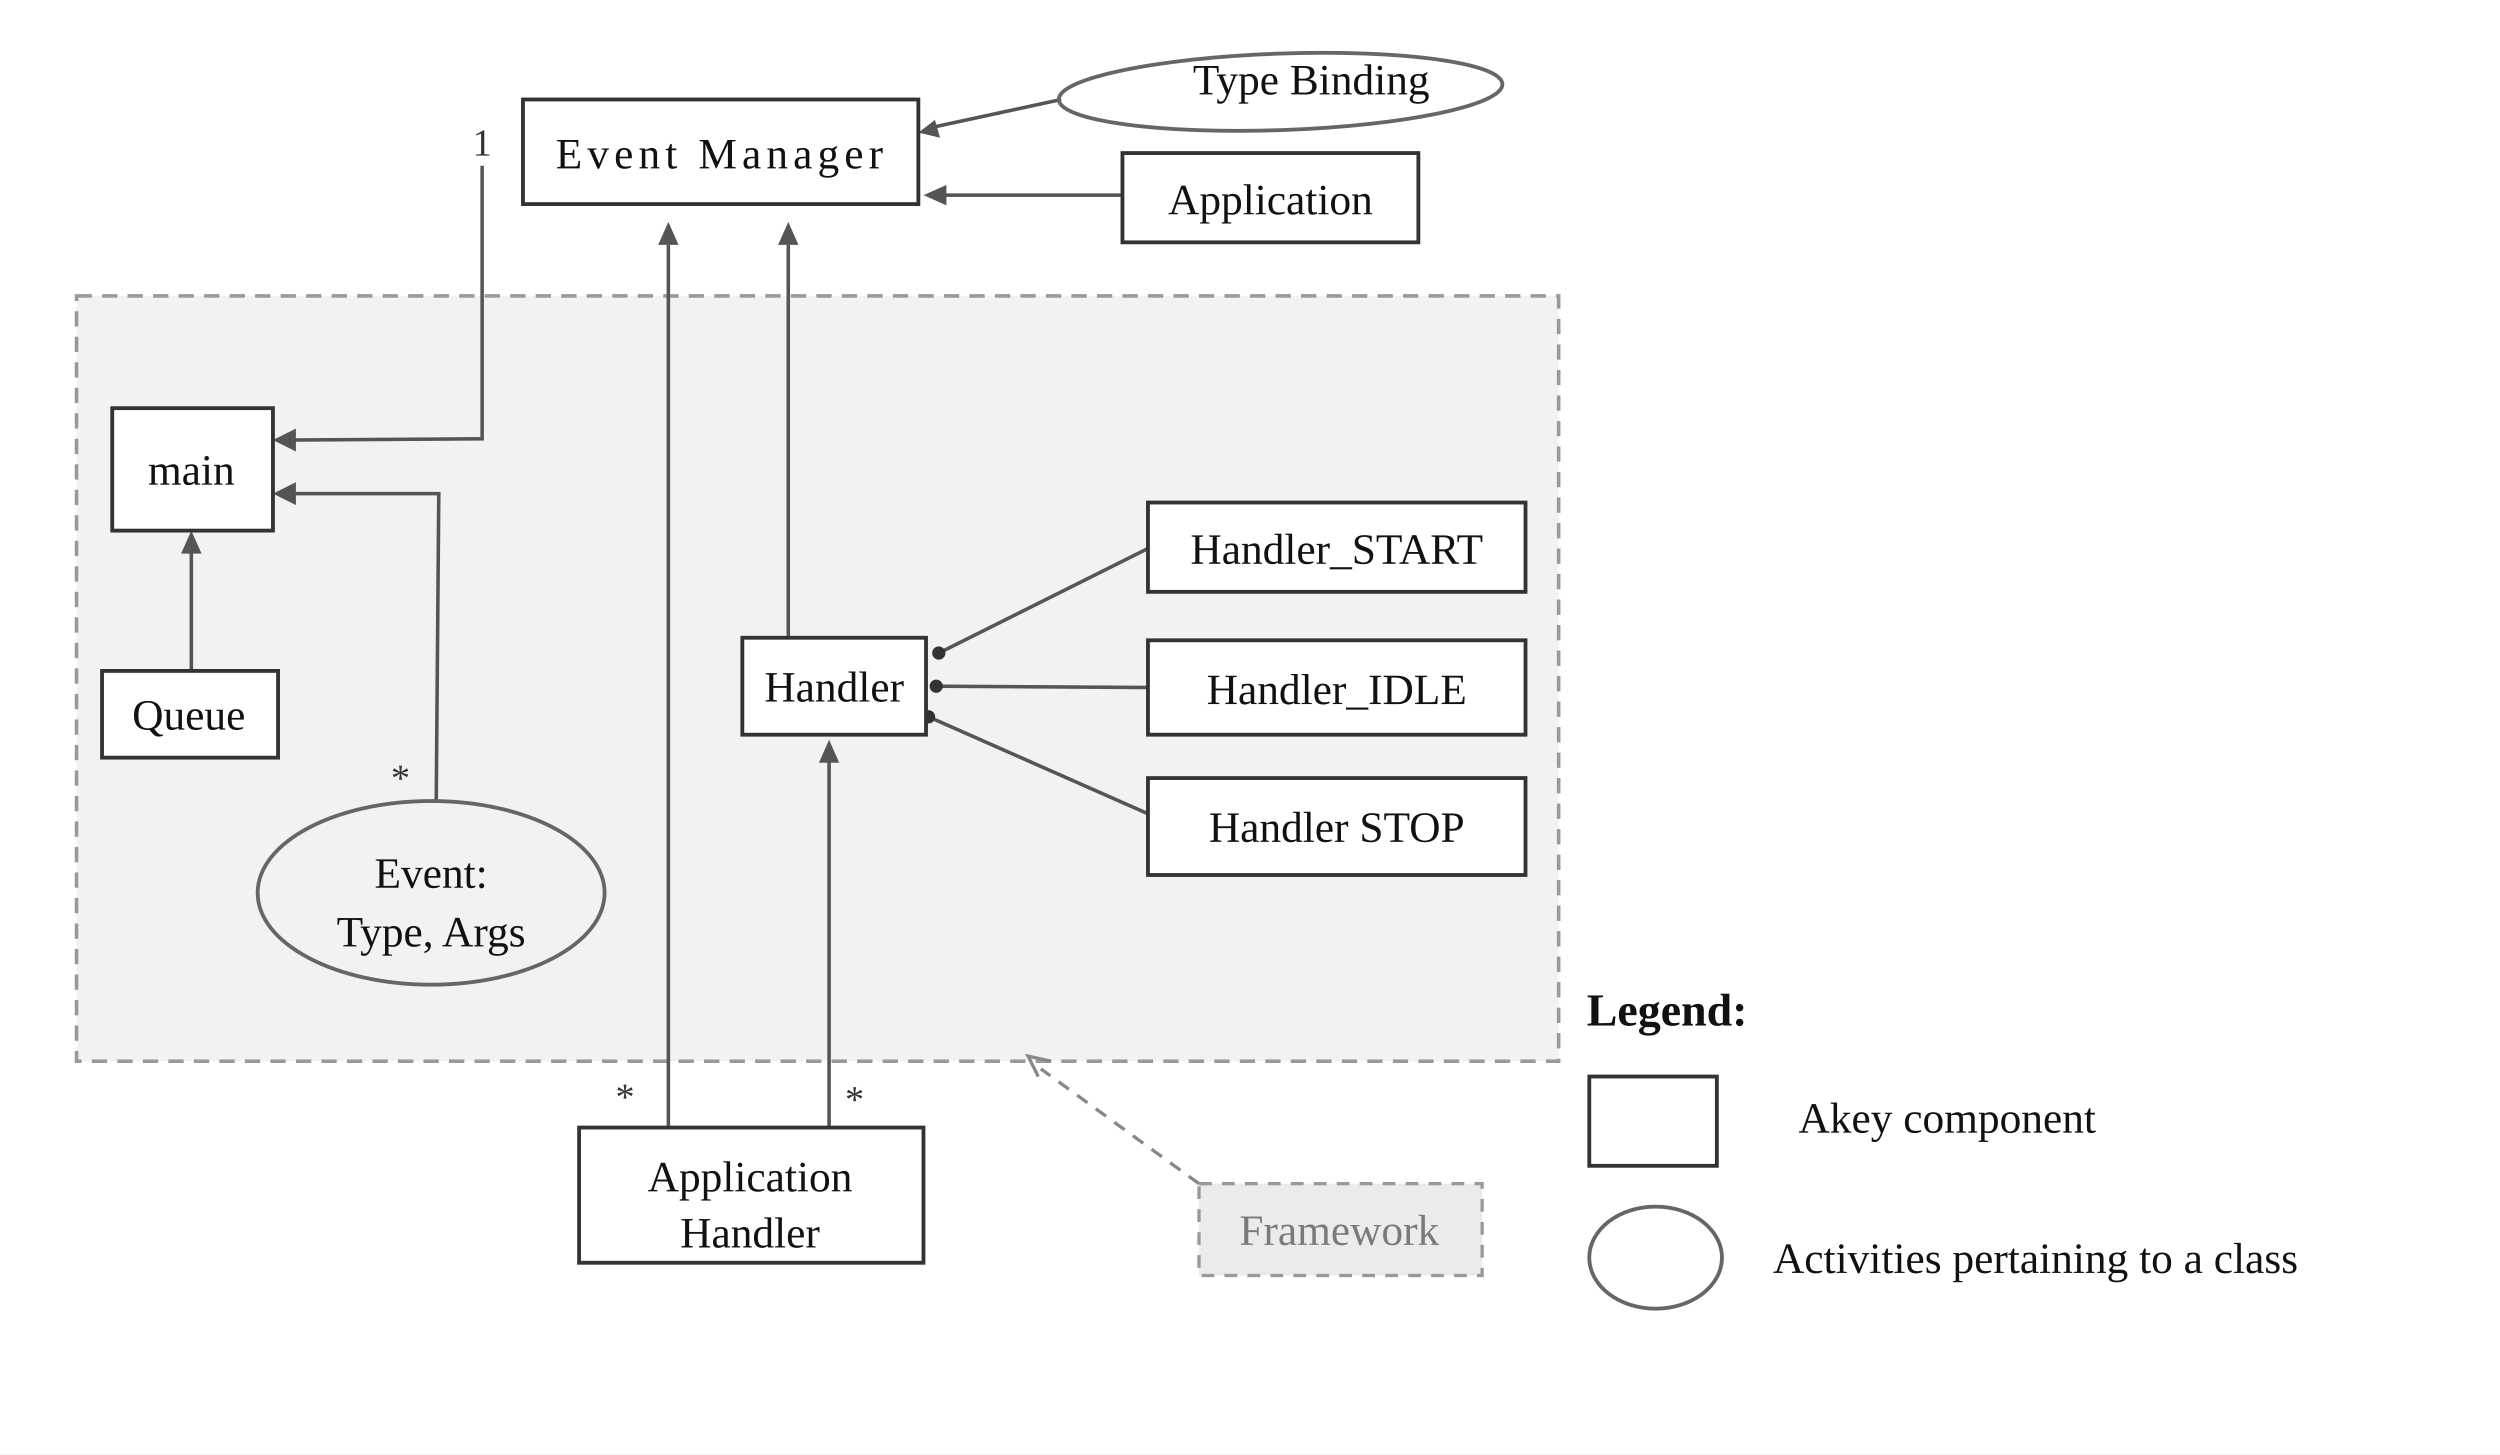
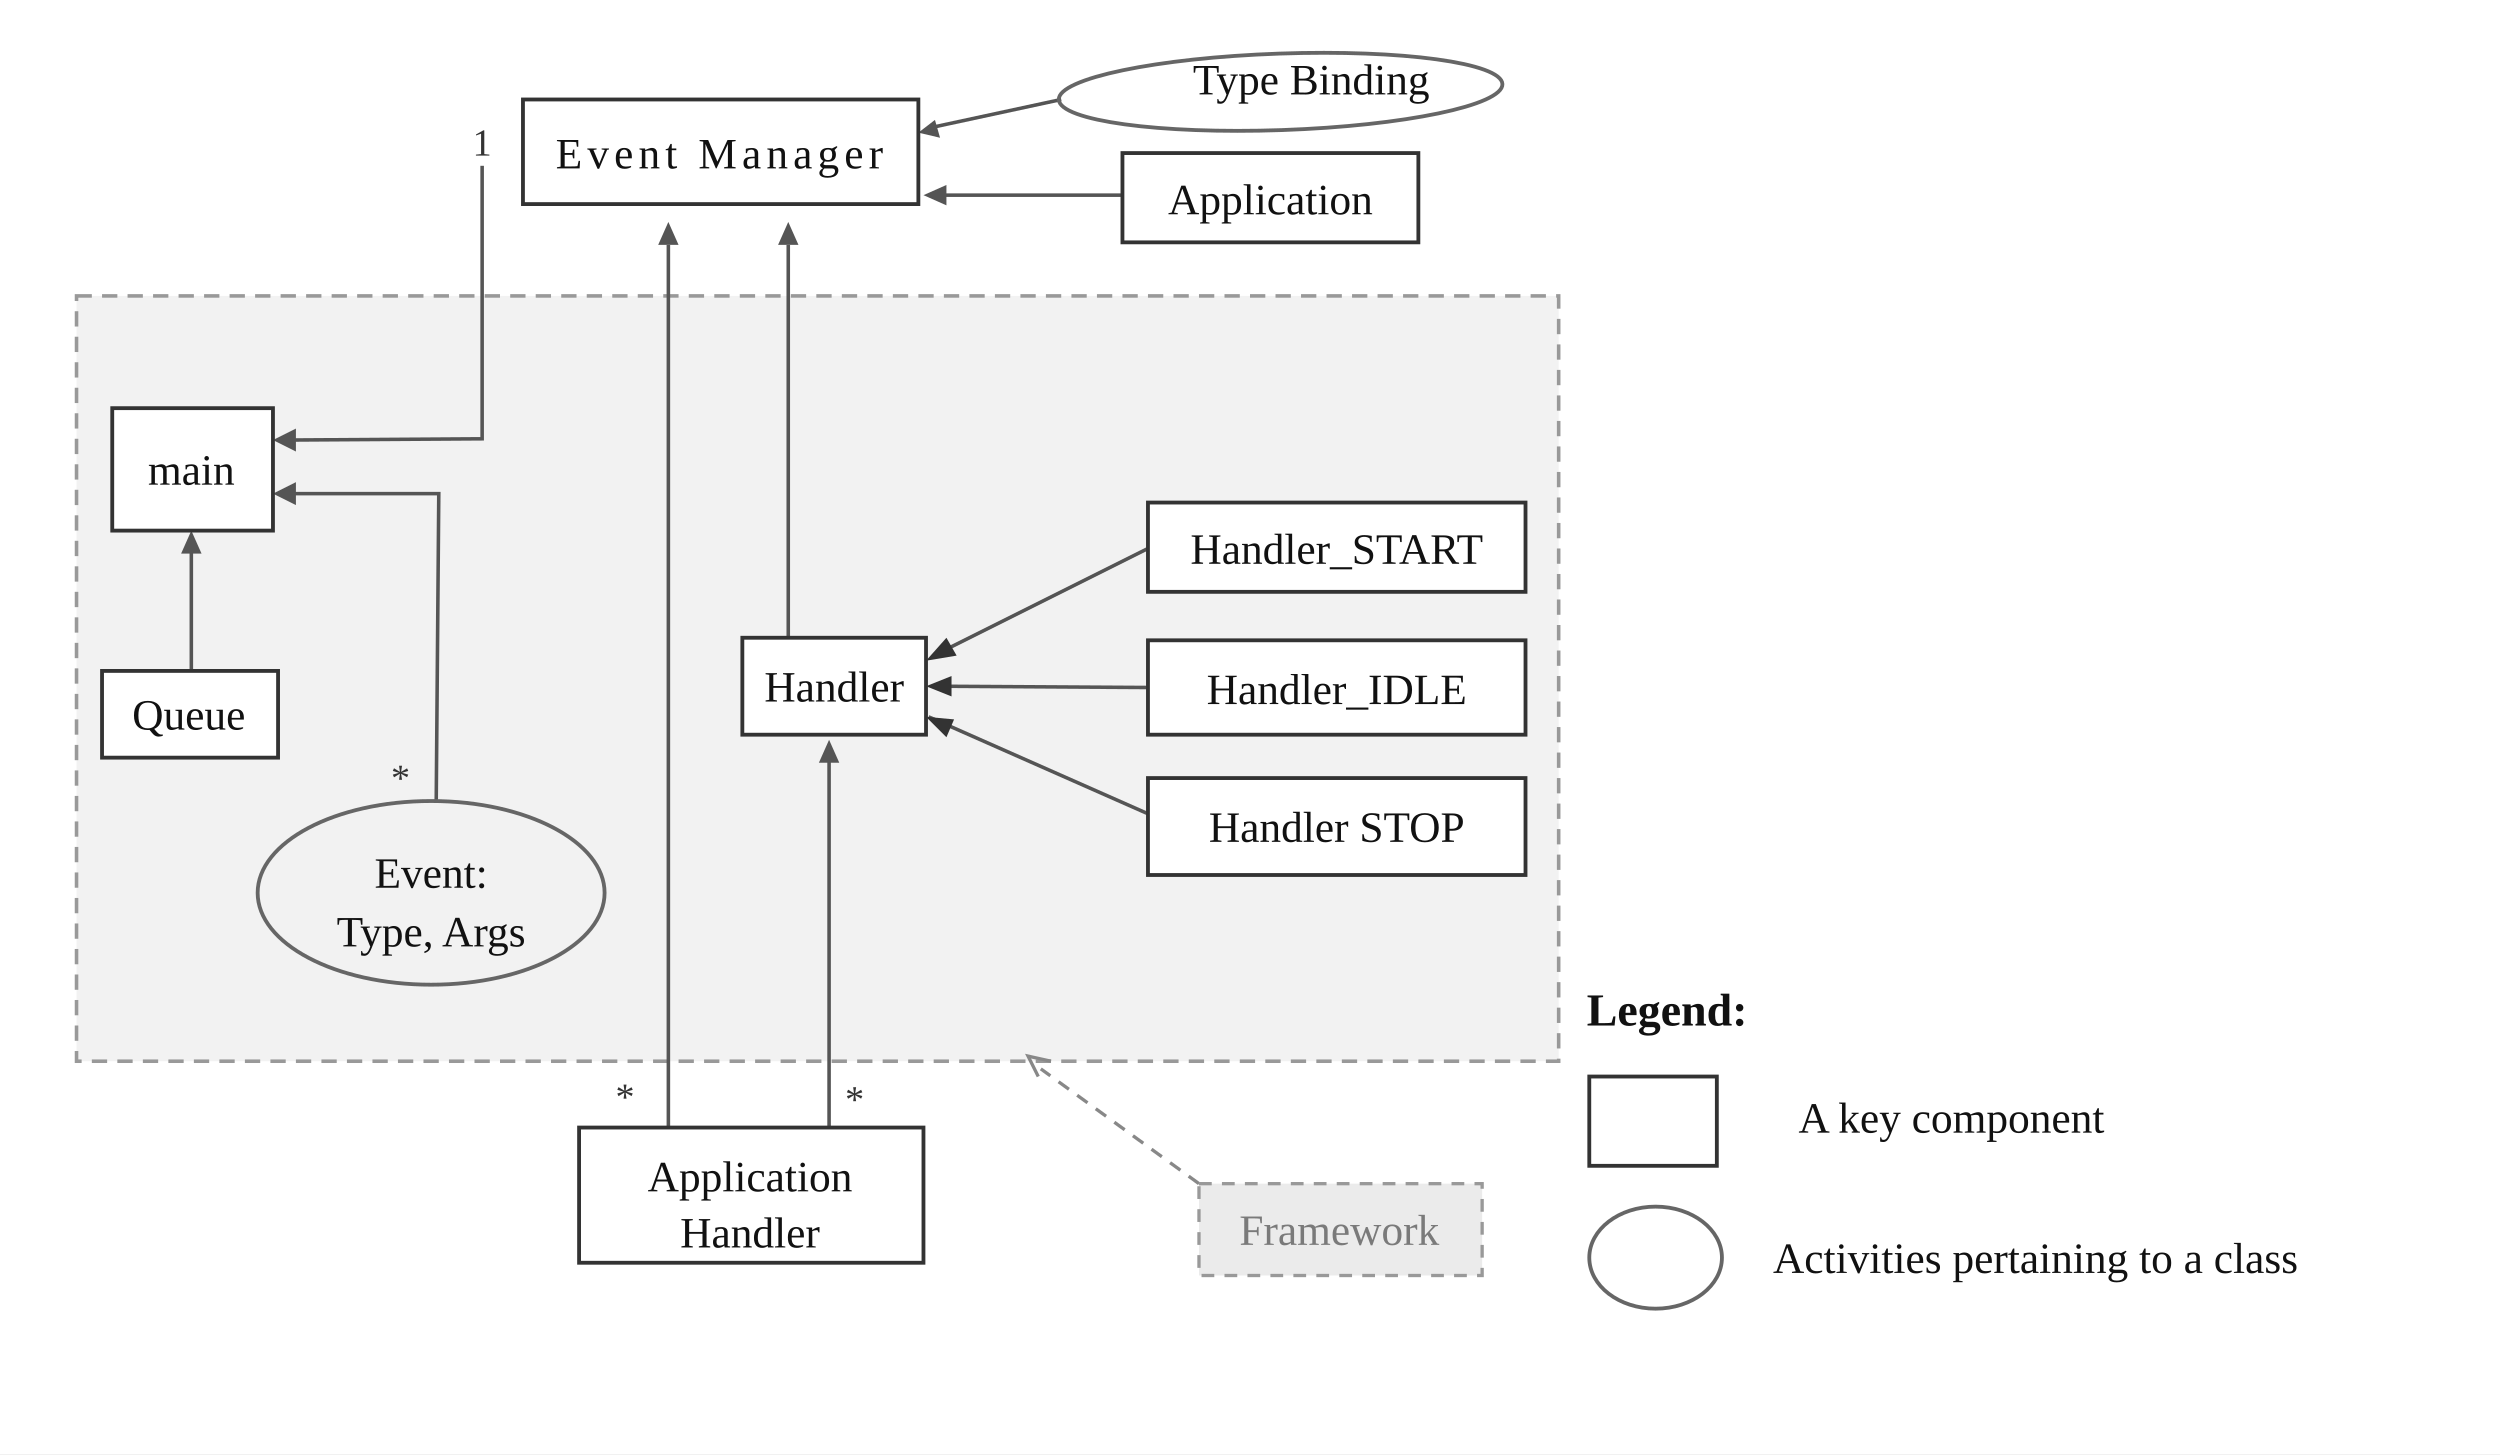
<svg xmlns="http://www.w3.org/2000/svg" width="1960" height="1140" viewBox="0 0 980 570">
  <rect x="0" y="0" width="980" height="570" fill="#ffffff" />
  <rect x="30" y="116" width="581" height="300" fill="#f2f2f2" stroke="#999" stroke-width="1.4" stroke-dasharray="6 4" />
  <g stroke="#555" stroke-width="1.4" fill="none">
    <line x1="416" y1="39" x2="365" y2="50" />
    <line x1="440" y1="76.5" x2="368" y2="76.5" />
    <polyline points="189,65 189,172 113,172.5" />
    <polyline points="113,193.5 172,193.5 171,314" />
    <line x1="75" y1="216" x2="75" y2="263" />
    <line x1="309" y1="96" x2="309" y2="251" />
    <line x1="262" y1="96" x2="262" y2="443" />
    <line x1="325" y1="296" x2="325" y2="443" />
    <line x1="368" y1="256" x2="450" y2="215" />
    <line x1="367" y1="269" x2="450" y2="269.5" />
    <line x1="364" y1="281" x2="450" y2="319" />
  </g>
  <g fill="#555">
    <polygon points="360,52 368.5,54 366.5,47" />
    <polygon points="362,76.5 371,72.5 371,80.5" />
    <polygon points="75,208 71,217 79,217" />
    <polygon points="309,87 305,96 313,96" />
    <polygon points="262,87 258,96 266,96" />
    <polygon points="325,290 321,299 329,299" />
    <polygon points="107,172.5 116,168 116,177" />
    <polygon points="107,193.5 116,189 116,198" />
  </g>
  <g fill="#333">
-     <circle cx="368" cy="256" r="2.6" />
-     <circle cx="367" cy="269" r="2.6" />
-     <circle cx="364" cy="281" r="2.6" />
+     <polygon points="363,259 371,250 375,257" />
+     <polygon points="363,269 373,265 373,273" />
+     <polygon points="363,281 374,282 371,289" />
  </g>
  <g stroke="#888" stroke-width="1.3" fill="none" stroke-dasharray="5 4">
    <line x1="470" y1="464" x2="408" y2="419" />
  </g>
  <g stroke="#888" stroke-width="1.3" fill="none">
    <polyline points="412,416 403,414 407,422" />
  </g>
  <g fill="#ffffff" stroke="#333" stroke-width="1.5">
    <rect x="205" y="39" width="155" height="41" />
    <rect x="440" y="60" width="116" height="35" />
    <rect x="44" y="160" width="63" height="48" />
    <rect x="40" y="263" width="69" height="34" />
    <rect x="291" y="250" width="72" height="38" />
    <rect x="450" y="197" width="148" height="35" />
    <rect x="450" y="251" width="148" height="37" />
    <rect x="450" y="305" width="148" height="38" />
    <rect x="227" y="442" width="135" height="53" />
  </g>
  <rect x="470" y="464" width="111" height="36" fill="#ebebeb" stroke="#999" stroke-width="1.3" stroke-dasharray="5 4" />
  <g fill="#ffffff" fill-opacity="0" stroke="#666" stroke-width="1.5">
    <ellipse cx="502" cy="36" rx="87" ry="15" transform="rotate(-2 502 36)" />
    <ellipse cx="169" cy="350" rx="68" ry="36" />
  </g>
  <g font-family="Liberation Serif, WenQuanYi Zen Hei, DejaVu Serif, serif" font-size="17" fill="#111" text-anchor="middle">
    <text x="282" y="66" letter-spacing="2">Event Manager</text>
    <text x="514" y="37">Type Binding</text>
    <text x="498" y="84">Application</text>
    <text x="75" y="190">main</text>
    <text x="74" y="286">Queue</text>
    <text x="169" y="348">Event:</text>
    <text x="169" y="371">Type, Args</text>
    <text x="327" y="275">Handler</text>
    <text x="524" y="221">Handler_START</text>
    <text x="524" y="276">Handler_IDLE</text>
    <text x="524" y="330">Handler STOP</text>
    <text x="294" y="467">Application</text>
    <text x="294" y="489">Handler</text>
    <text x="525" y="488" fill="#7a7a7a">Framework</text>
  </g>
  <g font-family="Liberation Serif, WenQuanYi Zen Hei, DejaVu Serif, serif" font-size="15" fill="#333" text-anchor="middle">
    <text x="189" y="61">1</text>
    <text x="157" y="310">*</text>
    <text x="245" y="435">*</text>
    <text x="335" y="436">*</text>
  </g>
  <g font-family="Liberation Serif, WenQuanYi Zen Hei, DejaVu Serif, serif" fill="#111">
    <text x="622" y="402" font-size="18" font-weight="bold">Legend:</text>
    <rect x="623" y="422" width="50" height="35" fill="#ffffff" stroke="#333" stroke-width="1.5" />
-     <text x="705" y="444" font-size="17">Akey component</text>
+     <text x="705" y="444" font-size="17">A key component</text>
    <ellipse cx="649" cy="493" rx="26" ry="20" fill="#ffffff" fill-opacity="0" stroke="#666" stroke-width="1.5" />
    <text x="695" y="499" font-size="17">Activities pertaining to a class</text>
  </g>
</svg>
